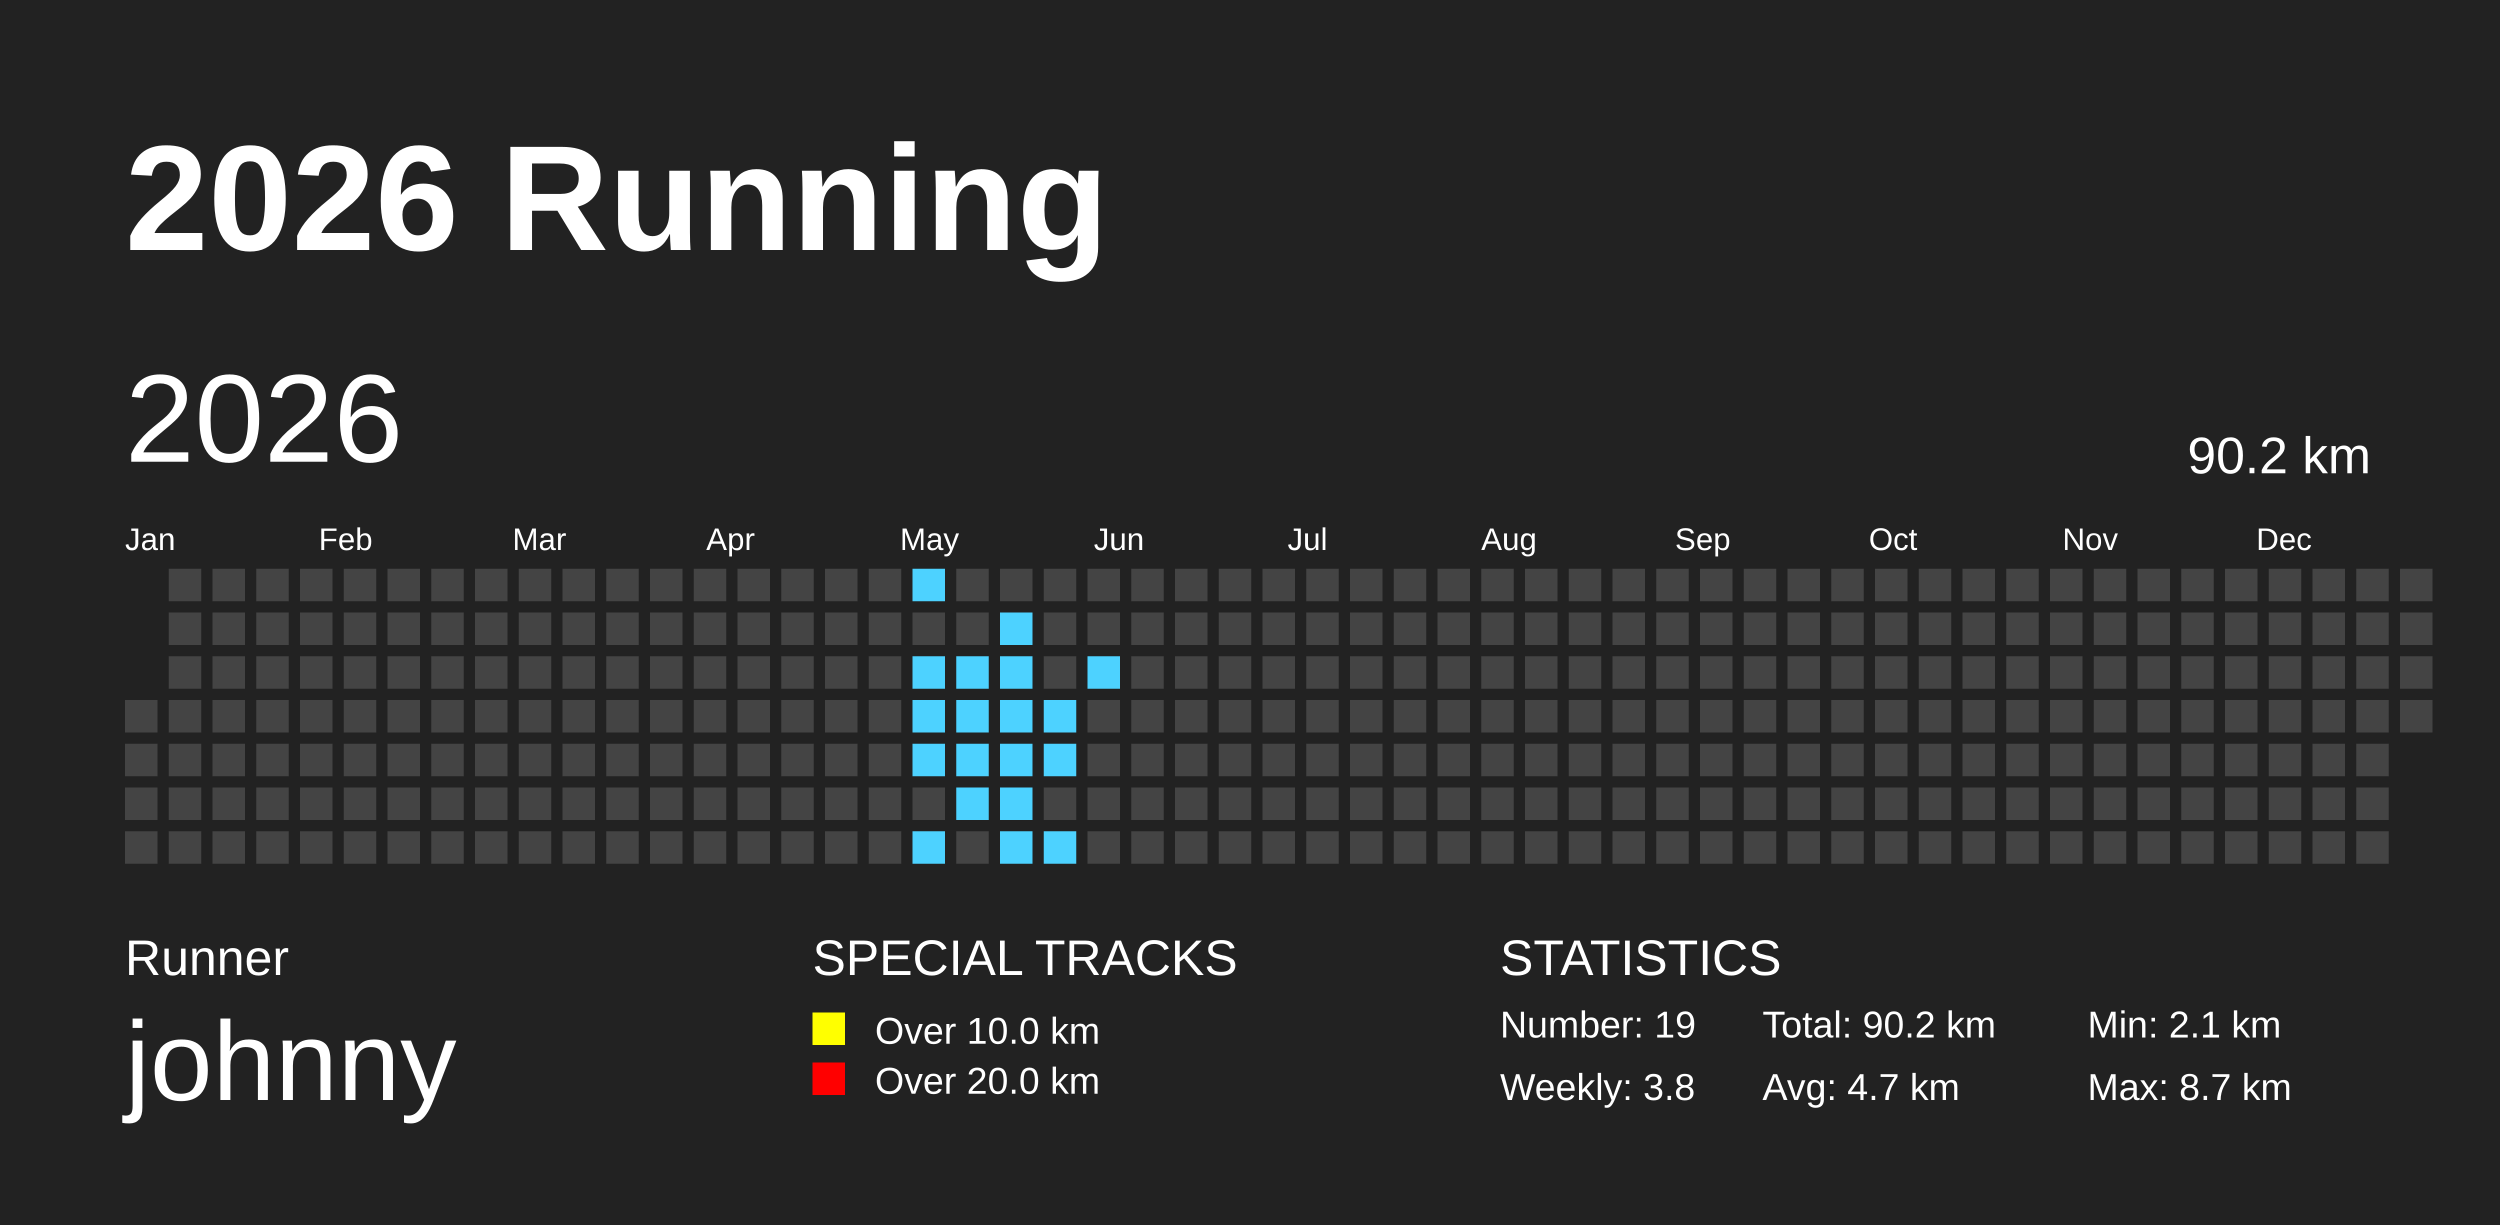
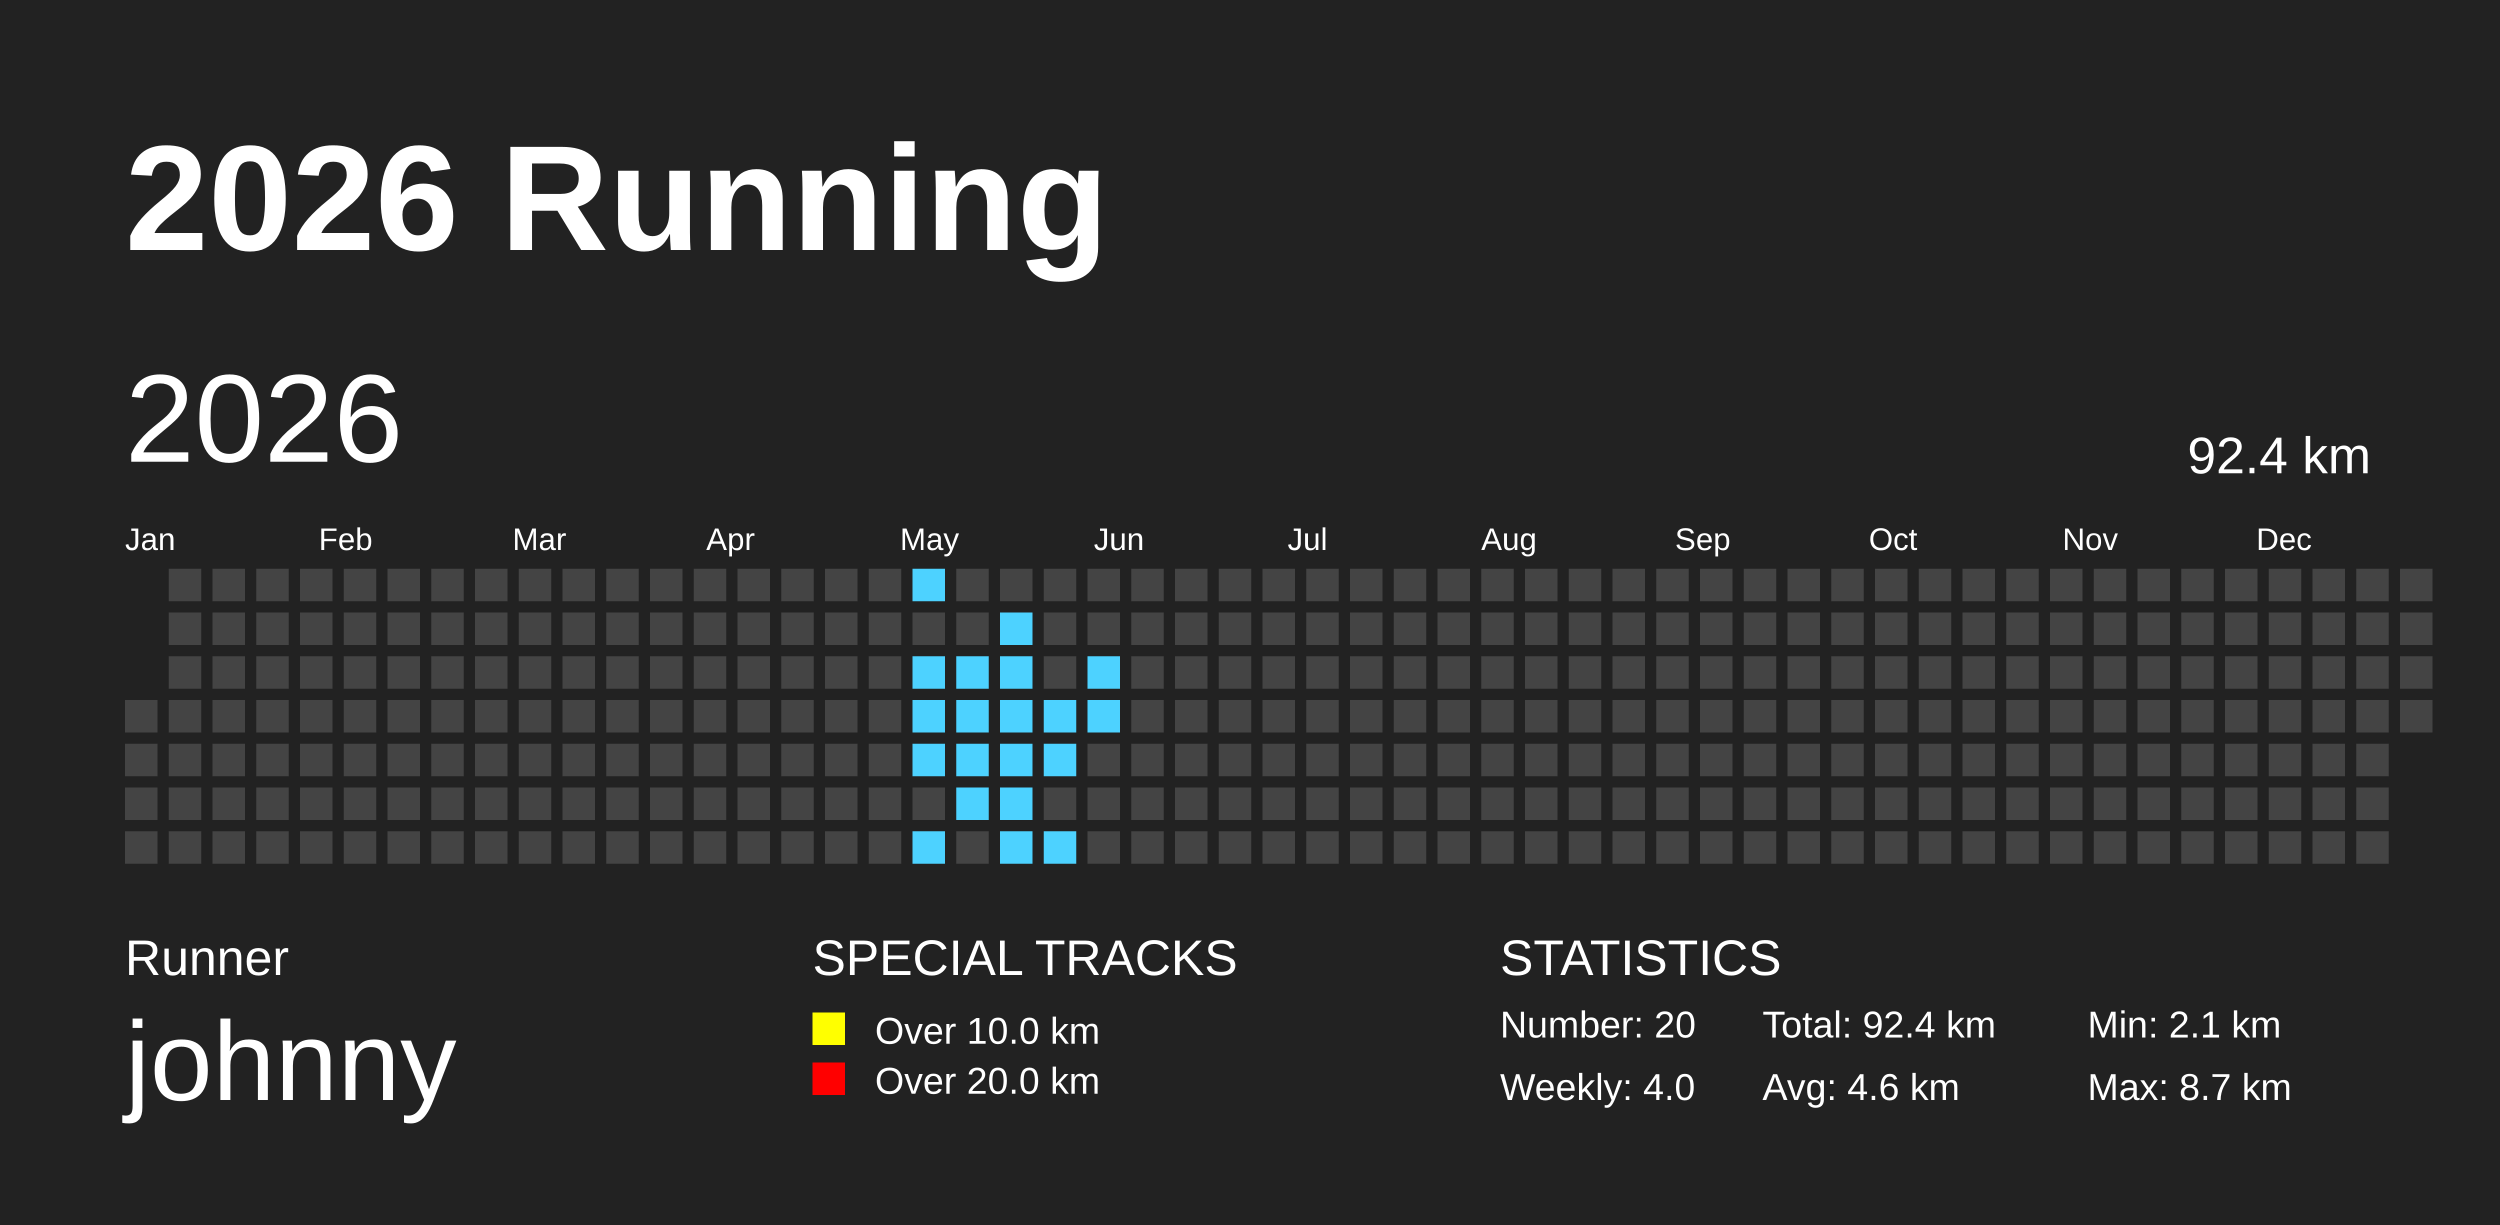
<svg xmlns="http://www.w3.org/2000/svg" baseProfile="full" height="98mm" version="1.1" viewBox="0,0,200,98" width="200mm">
  <defs>
    <pattern height="2" id="indoor-stripe" patternUnits="userSpaceOnUse" width="2">
      <line stroke="white" stroke-opacity="0.45" stroke-width="0.5" x1="0" x2="2" y1="2" y2="0" />
    </pattern>
  </defs>
  <rect fill="#222222" height="98" width="200" x="0" y="0" />
  <text fill="#FFFFFF" style="font-size:12px; font-family:Arial; font-weight:bold;" x="10" y="20">2026 Running</text>
  <text fill="#FFFFFF" style="font-size:4px; font-family:Arial" x="10" y="78">Runner</text>
  <text fill="#FFFFFF" style="font-size:9px; font-family:Arial" x="10" y="88">johnny</text>
  <text fill="#FFFFFF" style="font-size:4px; font-family:Arial" x="65" y="78">SPECIAL TRACKS</text>
  <rect fill="yellow" height="2.6" width="2.6" x="65" y="81" />
  <text fill="#FFFFFF" style="font-size:3px; font-family:Arial" x="70" y="83.5">Over 10.0 km</text>
  <rect fill="red" height="2.6" width="2.6" x="65" y="85" />
  <text fill="#FFFFFF" style="font-size:3px; font-family:Arial" x="70" y="87.5">Over 20.0 km</text>
  <text fill="#FFFFFF" style="font-size:4px; font-family:Arial" x="120" y="78">STATISTICS</text>
-   <text fill="#FFFFFF" style="font-size:3px; font-family:Arial" x="120" y="83">Number: 19</text>
-   <text fill="#FFFFFF" style="font-size:3px; font-family:Arial" x="120" y="88">Weekly: 3.8</text>
-   <text fill="#FFFFFF" style="font-size:3px; font-family:Arial" x="141" y="83">Total: 90.2 km</text>
-   <text fill="#FFFFFF" style="font-size:3px; font-family:Arial" x="141" y="88">Avg: 4.7 km</text>
+   <text fill="#FFFFFF" style="font-size:3px; font-family:Arial" x="120" y="83">Number: 20</text>
+   <text fill="#FFFFFF" style="font-size:3px; font-family:Arial" x="120" y="88">Weekly: 4.0</text>
+   <text fill="#FFFFFF" style="font-size:3px; font-family:Arial" x="141" y="83">Total: 92.4 km</text>
+   <text fill="#FFFFFF" style="font-size:3px; font-family:Arial" x="141" y="88">Avg: 4.6 km</text>
  <text fill="#FFFFFF" style="font-size:3px; font-family:Arial" x="167" y="83">Min: 2.1 km</text>
  <text fill="#FFFFFF" style="font-size:3px; font-family:Arial" x="167" y="88">Max: 8.7 km</text>
  <text dominant-baseline="hanging" fill="#FFFFFF" style="font-size:10.0px; font-family:Arial;" x="10" y="30">2026</text>
-   <text dominant-baseline="hanging" fill="#FFFFFF" style="font-size:4.125px; font-family:Arial;" x="175" y="35">90.2 km</text>
+   <text dominant-baseline="hanging" fill="#FFFFFF" style="font-size:4.125px; font-family:Arial;" x="175" y="35">92.4 km</text>
  <text fill="#FFFFFF" style="font-size:2.5px; font-family:Arial" x="10.0" y="44">Jan</text>
  <text fill="#FFFFFF" style="font-size:2.5px; font-family:Arial" x="25.5" y="44">Feb</text>
  <text fill="#FFFFFF" style="font-size:2.5px; font-family:Arial" x="41.0" y="44">Mar</text>
  <text fill="#FFFFFF" style="font-size:2.5px; font-family:Arial" x="56.5" y="44">Apr</text>
  <text fill="#FFFFFF" style="font-size:2.5px; font-family:Arial" x="72.0" y="44">May</text>
  <text fill="#FFFFFF" style="font-size:2.5px; font-family:Arial" x="87.5" y="44">Jun</text>
  <text fill="#FFFFFF" style="font-size:2.5px; font-family:Arial" x="103.0" y="44">Jul</text>
  <text fill="#FFFFFF" style="font-size:2.5px; font-family:Arial" x="118.5" y="44">Aug</text>
  <text fill="#FFFFFF" style="font-size:2.5px; font-family:Arial" x="134.0" y="44">Sep</text>
  <text fill="#FFFFFF" style="font-size:2.5px; font-family:Arial" x="149.5" y="44">Oct</text>
  <text fill="#FFFFFF" style="font-size:2.5px; font-family:Arial" x="165.0" y="44">Nov</text>
  <text fill="#FFFFFF" style="font-size:2.5px; font-family:Arial" x="180.5" y="44">Dec</text>
  <rect fill="#444444" height="2.6" width="2.6" x="10.0" y="56.0" />
  <rect fill="#444444" height="2.6" width="2.6" x="10.0" y="59.5" />
  <rect fill="#444444" height="2.6" width="2.6" x="10.0" y="63.0" />
  <rect fill="#444444" height="2.6" width="2.6" x="10.0" y="66.5" />
  <rect fill="#444444" height="2.6" width="2.6" x="13.5" y="45.5" />
  <rect fill="#444444" height="2.6" width="2.6" x="13.5" y="49.0" />
  <rect fill="#444444" height="2.6" width="2.6" x="13.5" y="52.5" />
  <rect fill="#444444" height="2.6" width="2.6" x="13.5" y="56.0" />
  <rect fill="#444444" height="2.6" width="2.6" x="13.5" y="59.5" />
  <rect fill="#444444" height="2.6" width="2.6" x="13.5" y="63.0" />
  <rect fill="#444444" height="2.6" width="2.6" x="13.5" y="66.5" />
  <rect fill="#444444" height="2.6" width="2.6" x="17.0" y="45.5" />
  <rect fill="#444444" height="2.6" width="2.6" x="17.0" y="49.0" />
  <rect fill="#444444" height="2.6" width="2.6" x="17.0" y="52.5" />
  <rect fill="#444444" height="2.6" width="2.6" x="17.0" y="56.0" />
  <rect fill="#444444" height="2.6" width="2.6" x="17.0" y="59.5" />
  <rect fill="#444444" height="2.6" width="2.6" x="17.0" y="63.0" />
  <rect fill="#444444" height="2.6" width="2.6" x="17.0" y="66.5" />
  <rect fill="#444444" height="2.6" width="2.6" x="20.5" y="45.5" />
  <rect fill="#444444" height="2.6" width="2.6" x="20.5" y="49.0" />
  <rect fill="#444444" height="2.6" width="2.6" x="20.5" y="52.5" />
  <rect fill="#444444" height="2.6" width="2.6" x="20.5" y="56.0" />
  <rect fill="#444444" height="2.6" width="2.6" x="20.5" y="59.5" />
  <rect fill="#444444" height="2.6" width="2.6" x="20.5" y="63.0" />
  <rect fill="#444444" height="2.6" width="2.6" x="20.5" y="66.5" />
  <rect fill="#444444" height="2.6" width="2.6" x="24.0" y="45.5" />
  <rect fill="#444444" height="2.6" width="2.6" x="24.0" y="49.0" />
  <rect fill="#444444" height="2.6" width="2.6" x="24.0" y="52.5" />
  <rect fill="#444444" height="2.6" width="2.6" x="24.0" y="56.0" />
  <rect fill="#444444" height="2.6" width="2.6" x="24.0" y="59.5" />
  <rect fill="#444444" height="2.6" width="2.6" x="24.0" y="63.0" />
  <rect fill="#444444" height="2.6" width="2.6" x="24.0" y="66.5" />
  <rect fill="#444444" height="2.6" width="2.6" x="27.5" y="45.5" />
  <rect fill="#444444" height="2.6" width="2.6" x="27.5" y="49.0" />
  <rect fill="#444444" height="2.6" width="2.6" x="27.5" y="52.5" />
  <rect fill="#444444" height="2.6" width="2.6" x="27.5" y="56.0" />
  <rect fill="#444444" height="2.6" width="2.6" x="27.5" y="59.5" />
  <rect fill="#444444" height="2.6" width="2.6" x="27.5" y="63.0" />
  <rect fill="#444444" height="2.6" width="2.6" x="27.5" y="66.5" />
  <rect fill="#444444" height="2.6" width="2.6" x="31.0" y="45.5" />
  <rect fill="#444444" height="2.6" width="2.6" x="31.0" y="49.0" />
  <rect fill="#444444" height="2.6" width="2.6" x="31.0" y="52.5" />
  <rect fill="#444444" height="2.6" width="2.6" x="31.0" y="56.0" />
  <rect fill="#444444" height="2.6" width="2.6" x="31.0" y="59.5" />
  <rect fill="#444444" height="2.6" width="2.6" x="31.0" y="63.0" />
  <rect fill="#444444" height="2.6" width="2.6" x="31.0" y="66.5" />
  <rect fill="#444444" height="2.6" width="2.6" x="34.5" y="45.5" />
  <rect fill="#444444" height="2.6" width="2.6" x="34.5" y="49.0" />
  <rect fill="#444444" height="2.6" width="2.6" x="34.5" y="52.5" />
  <rect fill="#444444" height="2.6" width="2.6" x="34.5" y="56.0" />
  <rect fill="#444444" height="2.6" width="2.6" x="34.5" y="59.5" />
  <rect fill="#444444" height="2.6" width="2.6" x="34.5" y="63.0" />
  <rect fill="#444444" height="2.6" width="2.6" x="34.5" y="66.5" />
  <rect fill="#444444" height="2.6" width="2.6" x="38.0" y="45.5" />
  <rect fill="#444444" height="2.6" width="2.6" x="38.0" y="49.0" />
  <rect fill="#444444" height="2.6" width="2.6" x="38.0" y="52.5" />
  <rect fill="#444444" height="2.6" width="2.6" x="38.0" y="56.0" />
  <rect fill="#444444" height="2.6" width="2.6" x="38.0" y="59.5" />
  <rect fill="#444444" height="2.6" width="2.6" x="38.0" y="63.0" />
  <rect fill="#444444" height="2.6" width="2.6" x="38.0" y="66.5" />
  <rect fill="#444444" height="2.6" width="2.6" x="41.5" y="45.5" />
  <rect fill="#444444" height="2.6" width="2.6" x="41.5" y="49.0" />
  <rect fill="#444444" height="2.6" width="2.6" x="41.5" y="52.5" />
  <rect fill="#444444" height="2.6" width="2.6" x="41.5" y="56.0" />
  <rect fill="#444444" height="2.6" width="2.6" x="41.5" y="59.5" />
  <rect fill="#444444" height="2.6" width="2.6" x="41.5" y="63.0" />
  <rect fill="#444444" height="2.6" width="2.6" x="41.5" y="66.5" />
  <rect fill="#444444" height="2.6" width="2.6" x="45.0" y="45.5" />
  <rect fill="#444444" height="2.6" width="2.6" x="45.0" y="49.0" />
  <rect fill="#444444" height="2.6" width="2.6" x="45.0" y="52.5" />
  <rect fill="#444444" height="2.6" width="2.6" x="45.0" y="56.0" />
  <rect fill="#444444" height="2.6" width="2.6" x="45.0" y="59.5" />
  <rect fill="#444444" height="2.6" width="2.6" x="45.0" y="63.0" />
  <rect fill="#444444" height="2.6" width="2.6" x="45.0" y="66.5" />
  <rect fill="#444444" height="2.6" width="2.6" x="48.5" y="45.5" />
  <rect fill="#444444" height="2.6" width="2.6" x="48.5" y="49.0" />
  <rect fill="#444444" height="2.6" width="2.6" x="48.5" y="52.5" />
  <rect fill="#444444" height="2.6" width="2.6" x="48.5" y="56.0" />
  <rect fill="#444444" height="2.6" width="2.6" x="48.5" y="59.5" />
  <rect fill="#444444" height="2.6" width="2.6" x="48.5" y="63.0" />
  <rect fill="#444444" height="2.6" width="2.6" x="48.5" y="66.5" />
  <rect fill="#444444" height="2.6" width="2.6" x="52.0" y="45.5" />
  <rect fill="#444444" height="2.6" width="2.6" x="52.0" y="49.0" />
  <rect fill="#444444" height="2.6" width="2.6" x="52.0" y="52.5" />
  <rect fill="#444444" height="2.6" width="2.6" x="52.0" y="56.0" />
  <rect fill="#444444" height="2.6" width="2.6" x="52.0" y="59.5" />
  <rect fill="#444444" height="2.6" width="2.6" x="52.0" y="63.0" />
  <rect fill="#444444" height="2.6" width="2.6" x="52.0" y="66.5" />
  <rect fill="#444444" height="2.6" width="2.6" x="55.5" y="45.5" />
  <rect fill="#444444" height="2.6" width="2.6" x="55.5" y="49.0" />
  <rect fill="#444444" height="2.6" width="2.6" x="55.5" y="52.5" />
  <rect fill="#444444" height="2.6" width="2.6" x="55.5" y="56.0" />
  <rect fill="#444444" height="2.6" width="2.6" x="55.5" y="59.5" />
  <rect fill="#444444" height="2.6" width="2.6" x="55.5" y="63.0" />
  <rect fill="#444444" height="2.6" width="2.6" x="55.5" y="66.5" />
  <rect fill="#444444" height="2.6" width="2.6" x="59.0" y="45.5" />
  <rect fill="#444444" height="2.6" width="2.6" x="59.0" y="49.0" />
  <rect fill="#444444" height="2.6" width="2.6" x="59.0" y="52.5" />
  <rect fill="#444444" height="2.6" width="2.6" x="59.0" y="56.0" />
  <rect fill="#444444" height="2.6" width="2.6" x="59.0" y="59.5" />
  <rect fill="#444444" height="2.6" width="2.6" x="59.0" y="63.0" />
  <rect fill="#444444" height="2.6" width="2.6" x="59.0" y="66.5" />
  <rect fill="#444444" height="2.6" width="2.6" x="62.5" y="45.5" />
  <rect fill="#444444" height="2.6" width="2.6" x="62.5" y="49.0" />
  <rect fill="#444444" height="2.6" width="2.6" x="62.5" y="52.5" />
  <rect fill="#444444" height="2.6" width="2.6" x="62.5" y="56.0" />
  <rect fill="#444444" height="2.6" width="2.6" x="62.5" y="59.5" />
  <rect fill="#444444" height="2.6" width="2.6" x="62.5" y="63.0" />
  <rect fill="#444444" height="2.6" width="2.6" x="62.5" y="66.5" />
  <rect fill="#444444" height="2.6" width="2.6" x="66.0" y="45.5" />
  <rect fill="#444444" height="2.6" width="2.6" x="66.0" y="49.0" />
  <rect fill="#444444" height="2.6" width="2.6" x="66.0" y="52.5" />
  <rect fill="#444444" height="2.6" width="2.6" x="66.0" y="56.0" />
  <rect fill="#444444" height="2.6" width="2.6" x="66.0" y="59.5" />
  <rect fill="#444444" height="2.6" width="2.6" x="66.0" y="63.0" />
  <rect fill="#444444" height="2.6" width="2.6" x="66.0" y="66.5" />
  <rect fill="#444444" height="2.6" width="2.6" x="69.5" y="45.5" />
  <rect fill="#444444" height="2.6" width="2.6" x="69.5" y="49.0" />
  <rect fill="#444444" height="2.6" width="2.6" x="69.5" y="52.5" />
  <rect fill="#444444" height="2.6" width="2.6" x="69.5" y="56.0" />
  <rect fill="#444444" height="2.6" width="2.6" x="69.5" y="59.5" />
  <rect fill="#444444" height="2.6" width="2.6" x="69.5" y="63.0" />
  <rect fill="#444444" height="2.6" width="2.6" x="69.5" y="66.5" />
  <rect fill="#4DD2FF" height="2.6" width="2.6" x="73.0" y="45.5" />
  <rect fill="#444444" height="2.6" width="2.6" x="73.0" y="49.0" />
  <rect fill="#4DD2FF" height="2.6" width="2.6" x="73.0" y="52.5" />
  <rect fill="#4DD2FF" height="2.6" width="2.6" x="73.0" y="56.0" />
  <rect fill="#4DD2FF" height="2.6" width="2.6" x="73.0" y="59.5" />
  <rect fill="#444444" height="2.6" width="2.6" x="73.0" y="63.0" />
  <rect fill="#4DD2FF" height="2.6" width="2.6" x="73.0" y="66.5" />
  <rect fill="#444444" height="2.6" width="2.6" x="76.5" y="45.5" />
  <rect fill="#444444" height="2.6" width="2.6" x="76.5" y="49.0" />
  <rect fill="#4DD2FF" height="2.6" width="2.6" x="76.5" y="52.5" />
  <rect fill="#4DD2FF" height="2.6" width="2.6" x="76.5" y="56.0" />
  <rect fill="#4DD2FF" height="2.6" width="2.6" x="76.5" y="59.5" />
  <rect fill="#4DD2FF" height="2.6" width="2.6" x="76.5" y="63.0" />
  <rect fill="#444444" height="2.6" width="2.6" x="76.5" y="66.5" />
  <rect fill="#444444" height="2.6" width="2.6" x="80.0" y="45.5" />
  <rect fill="#4DD2FF" height="2.6" width="2.6" x="80.0" y="49.0" />
  <rect fill="#4DD2FF" height="2.6" width="2.6" x="80.0" y="52.5" />
  <rect fill="#4DD2FF" height="2.6" width="2.6" x="80.0" y="56.0" />
  <rect fill="#4DD2FF" height="2.6" width="2.6" x="80.0" y="59.5" />
  <rect fill="#4DD2FF" height="2.6" width="2.6" x="80.0" y="63.0" />
  <rect fill="#4DD2FF" height="2.6" width="2.6" x="80.0" y="66.5" />
  <rect fill="#444444" height="2.6" width="2.6" x="83.5" y="45.5" />
  <rect fill="#444444" height="2.6" width="2.6" x="83.5" y="49.0" />
  <rect fill="#444444" height="2.6" width="2.6" x="83.5" y="52.5" />
  <rect fill="#4DD2FF" height="2.6" width="2.6" x="83.5" y="56.0" />
  <rect fill="#4DD2FF" height="2.6" width="2.6" x="83.5" y="59.5" />
  <rect fill="#444444" height="2.6" width="2.6" x="83.5" y="63.0" />
  <rect fill="#4DD2FF" height="2.6" width="2.6" x="83.5" y="66.5" />
  <rect fill="#444444" height="2.6" width="2.6" x="87.0" y="45.5" />
  <rect fill="#444444" height="2.6" width="2.6" x="87.0" y="49.0" />
  <rect fill="#4DD2FF" height="2.6" width="2.6" x="87.0" y="52.5" />
-   <rect fill="#444444" height="2.6" width="2.6" x="87.0" y="56.0" />
+   <rect fill="#4DD2FF" height="2.6" width="2.6" x="87.0" y="56.0" />
  <rect fill="#444444" height="2.6" width="2.6" x="87.0" y="59.5" />
  <rect fill="#444444" height="2.6" width="2.6" x="87.0" y="63.0" />
  <rect fill="#444444" height="2.6" width="2.6" x="87.0" y="66.5" />
  <rect fill="#444444" height="2.6" width="2.6" x="90.5" y="45.5" />
  <rect fill="#444444" height="2.6" width="2.6" x="90.5" y="49.0" />
  <rect fill="#444444" height="2.6" width="2.6" x="90.5" y="52.5" />
  <rect fill="#444444" height="2.6" width="2.6" x="90.5" y="56.0" />
  <rect fill="#444444" height="2.6" width="2.6" x="90.5" y="59.5" />
  <rect fill="#444444" height="2.6" width="2.6" x="90.5" y="63.0" />
  <rect fill="#444444" height="2.6" width="2.6" x="90.5" y="66.5" />
  <rect fill="#444444" height="2.6" width="2.6" x="94.0" y="45.5" />
  <rect fill="#444444" height="2.6" width="2.6" x="94.0" y="49.0" />
  <rect fill="#444444" height="2.6" width="2.6" x="94.0" y="52.5" />
  <rect fill="#444444" height="2.6" width="2.6" x="94.0" y="56.0" />
  <rect fill="#444444" height="2.6" width="2.6" x="94.0" y="59.5" />
  <rect fill="#444444" height="2.6" width="2.6" x="94.0" y="63.0" />
  <rect fill="#444444" height="2.6" width="2.6" x="94.0" y="66.5" />
  <rect fill="#444444" height="2.6" width="2.6" x="97.5" y="45.5" />
  <rect fill="#444444" height="2.6" width="2.6" x="97.5" y="49.0" />
  <rect fill="#444444" height="2.6" width="2.6" x="97.5" y="52.5" />
  <rect fill="#444444" height="2.6" width="2.6" x="97.5" y="56.0" />
  <rect fill="#444444" height="2.6" width="2.6" x="97.5" y="59.5" />
  <rect fill="#444444" height="2.6" width="2.6" x="97.5" y="63.0" />
  <rect fill="#444444" height="2.6" width="2.6" x="97.5" y="66.5" />
  <rect fill="#444444" height="2.6" width="2.6" x="101.0" y="45.5" />
  <rect fill="#444444" height="2.6" width="2.6" x="101.0" y="49.0" />
  <rect fill="#444444" height="2.6" width="2.6" x="101.0" y="52.5" />
  <rect fill="#444444" height="2.6" width="2.6" x="101.0" y="56.0" />
  <rect fill="#444444" height="2.6" width="2.6" x="101.0" y="59.5" />
  <rect fill="#444444" height="2.6" width="2.6" x="101.0" y="63.0" />
  <rect fill="#444444" height="2.6" width="2.6" x="101.0" y="66.5" />
  <rect fill="#444444" height="2.6" width="2.6" x="104.5" y="45.5" />
  <rect fill="#444444" height="2.6" width="2.6" x="104.5" y="49.0" />
  <rect fill="#444444" height="2.6" width="2.6" x="104.5" y="52.5" />
  <rect fill="#444444" height="2.6" width="2.6" x="104.5" y="56.0" />
  <rect fill="#444444" height="2.6" width="2.6" x="104.5" y="59.5" />
  <rect fill="#444444" height="2.6" width="2.6" x="104.5" y="63.0" />
  <rect fill="#444444" height="2.6" width="2.6" x="104.5" y="66.5" />
  <rect fill="#444444" height="2.6" width="2.6" x="108.0" y="45.5" />
  <rect fill="#444444" height="2.6" width="2.6" x="108.0" y="49.0" />
  <rect fill="#444444" height="2.6" width="2.6" x="108.0" y="52.5" />
  <rect fill="#444444" height="2.6" width="2.6" x="108.0" y="56.0" />
  <rect fill="#444444" height="2.6" width="2.6" x="108.0" y="59.5" />
  <rect fill="#444444" height="2.6" width="2.6" x="108.0" y="63.0" />
  <rect fill="#444444" height="2.6" width="2.6" x="108.0" y="66.5" />
  <rect fill="#444444" height="2.6" width="2.6" x="111.5" y="45.5" />
  <rect fill="#444444" height="2.6" width="2.6" x="111.5" y="49.0" />
  <rect fill="#444444" height="2.6" width="2.6" x="111.5" y="52.5" />
  <rect fill="#444444" height="2.6" width="2.6" x="111.5" y="56.0" />
  <rect fill="#444444" height="2.6" width="2.6" x="111.5" y="59.5" />
  <rect fill="#444444" height="2.6" width="2.6" x="111.5" y="63.0" />
  <rect fill="#444444" height="2.6" width="2.6" x="111.5" y="66.5" />
  <rect fill="#444444" height="2.6" width="2.6" x="115.0" y="45.5" />
  <rect fill="#444444" height="2.6" width="2.6" x="115.0" y="49.0" />
  <rect fill="#444444" height="2.6" width="2.6" x="115.0" y="52.5" />
  <rect fill="#444444" height="2.6" width="2.6" x="115.0" y="56.0" />
  <rect fill="#444444" height="2.6" width="2.6" x="115.0" y="59.5" />
  <rect fill="#444444" height="2.6" width="2.6" x="115.0" y="63.0" />
  <rect fill="#444444" height="2.6" width="2.6" x="115.0" y="66.5" />
  <rect fill="#444444" height="2.6" width="2.6" x="118.5" y="45.5" />
  <rect fill="#444444" height="2.6" width="2.6" x="118.5" y="49.0" />
  <rect fill="#444444" height="2.6" width="2.6" x="118.5" y="52.5" />
  <rect fill="#444444" height="2.6" width="2.6" x="118.5" y="56.0" />
  <rect fill="#444444" height="2.6" width="2.6" x="118.5" y="59.5" />
  <rect fill="#444444" height="2.6" width="2.6" x="118.5" y="63.0" />
  <rect fill="#444444" height="2.6" width="2.6" x="118.5" y="66.5" />
  <rect fill="#444444" height="2.6" width="2.6" x="122.0" y="45.5" />
  <rect fill="#444444" height="2.6" width="2.6" x="122.0" y="49.0" />
  <rect fill="#444444" height="2.6" width="2.6" x="122.0" y="52.5" />
  <rect fill="#444444" height="2.6" width="2.6" x="122.0" y="56.0" />
  <rect fill="#444444" height="2.6" width="2.6" x="122.0" y="59.5" />
  <rect fill="#444444" height="2.6" width="2.6" x="122.0" y="63.0" />
  <rect fill="#444444" height="2.6" width="2.6" x="122.0" y="66.5" />
  <rect fill="#444444" height="2.6" width="2.6" x="125.5" y="45.5" />
  <rect fill="#444444" height="2.6" width="2.6" x="125.5" y="49.0" />
  <rect fill="#444444" height="2.6" width="2.6" x="125.5" y="52.5" />
  <rect fill="#444444" height="2.6" width="2.6" x="125.5" y="56.0" />
  <rect fill="#444444" height="2.6" width="2.6" x="125.5" y="59.5" />
  <rect fill="#444444" height="2.6" width="2.6" x="125.5" y="63.0" />
  <rect fill="#444444" height="2.6" width="2.6" x="125.5" y="66.5" />
  <rect fill="#444444" height="2.6" width="2.6" x="129.0" y="45.5" />
  <rect fill="#444444" height="2.6" width="2.6" x="129.0" y="49.0" />
  <rect fill="#444444" height="2.6" width="2.6" x="129.0" y="52.5" />
  <rect fill="#444444" height="2.6" width="2.6" x="129.0" y="56.0" />
  <rect fill="#444444" height="2.6" width="2.6" x="129.0" y="59.5" />
  <rect fill="#444444" height="2.6" width="2.6" x="129.0" y="63.0" />
  <rect fill="#444444" height="2.6" width="2.6" x="129.0" y="66.5" />
  <rect fill="#444444" height="2.6" width="2.6" x="132.5" y="45.5" />
  <rect fill="#444444" height="2.6" width="2.6" x="132.5" y="49.0" />
  <rect fill="#444444" height="2.6" width="2.6" x="132.5" y="52.5" />
  <rect fill="#444444" height="2.6" width="2.6" x="132.5" y="56.0" />
  <rect fill="#444444" height="2.6" width="2.6" x="132.5" y="59.5" />
  <rect fill="#444444" height="2.6" width="2.6" x="132.5" y="63.0" />
  <rect fill="#444444" height="2.6" width="2.6" x="132.5" y="66.5" />
  <rect fill="#444444" height="2.6" width="2.6" x="136.0" y="45.5" />
  <rect fill="#444444" height="2.6" width="2.6" x="136.0" y="49.0" />
  <rect fill="#444444" height="2.6" width="2.6" x="136.0" y="52.5" />
  <rect fill="#444444" height="2.6" width="2.6" x="136.0" y="56.0" />
  <rect fill="#444444" height="2.6" width="2.6" x="136.0" y="59.5" />
  <rect fill="#444444" height="2.6" width="2.6" x="136.0" y="63.0" />
  <rect fill="#444444" height="2.6" width="2.6" x="136.0" y="66.5" />
  <rect fill="#444444" height="2.6" width="2.6" x="139.5" y="45.5" />
  <rect fill="#444444" height="2.6" width="2.6" x="139.5" y="49.0" />
  <rect fill="#444444" height="2.6" width="2.6" x="139.5" y="52.5" />
  <rect fill="#444444" height="2.6" width="2.6" x="139.5" y="56.0" />
  <rect fill="#444444" height="2.6" width="2.6" x="139.5" y="59.5" />
  <rect fill="#444444" height="2.6" width="2.6" x="139.5" y="63.0" />
  <rect fill="#444444" height="2.6" width="2.6" x="139.5" y="66.5" />
  <rect fill="#444444" height="2.6" width="2.6" x="143.0" y="45.5" />
  <rect fill="#444444" height="2.6" width="2.6" x="143.0" y="49.0" />
  <rect fill="#444444" height="2.6" width="2.6" x="143.0" y="52.5" />
  <rect fill="#444444" height="2.6" width="2.6" x="143.0" y="56.0" />
  <rect fill="#444444" height="2.6" width="2.6" x="143.0" y="59.5" />
  <rect fill="#444444" height="2.6" width="2.6" x="143.0" y="63.0" />
  <rect fill="#444444" height="2.6" width="2.6" x="143.0" y="66.5" />
  <rect fill="#444444" height="2.6" width="2.6" x="146.5" y="45.5" />
  <rect fill="#444444" height="2.6" width="2.6" x="146.5" y="49.0" />
  <rect fill="#444444" height="2.6" width="2.6" x="146.5" y="52.5" />
  <rect fill="#444444" height="2.6" width="2.6" x="146.5" y="56.0" />
  <rect fill="#444444" height="2.6" width="2.6" x="146.5" y="59.5" />
  <rect fill="#444444" height="2.6" width="2.6" x="146.5" y="63.0" />
  <rect fill="#444444" height="2.6" width="2.6" x="146.5" y="66.5" />
  <rect fill="#444444" height="2.6" width="2.6" x="150.0" y="45.5" />
  <rect fill="#444444" height="2.6" width="2.6" x="150.0" y="49.0" />
  <rect fill="#444444" height="2.6" width="2.6" x="150.0" y="52.5" />
  <rect fill="#444444" height="2.6" width="2.6" x="150.0" y="56.0" />
  <rect fill="#444444" height="2.6" width="2.6" x="150.0" y="59.5" />
  <rect fill="#444444" height="2.6" width="2.6" x="150.0" y="63.0" />
  <rect fill="#444444" height="2.6" width="2.6" x="150.0" y="66.5" />
  <rect fill="#444444" height="2.6" width="2.6" x="153.5" y="45.5" />
  <rect fill="#444444" height="2.6" width="2.6" x="153.5" y="49.0" />
  <rect fill="#444444" height="2.6" width="2.6" x="153.5" y="52.5" />
  <rect fill="#444444" height="2.6" width="2.6" x="153.5" y="56.0" />
  <rect fill="#444444" height="2.6" width="2.6" x="153.5" y="59.5" />
  <rect fill="#444444" height="2.6" width="2.6" x="153.5" y="63.0" />
  <rect fill="#444444" height="2.6" width="2.6" x="153.5" y="66.5" />
  <rect fill="#444444" height="2.6" width="2.6" x="157.0" y="45.5" />
  <rect fill="#444444" height="2.6" width="2.6" x="157.0" y="49.0" />
  <rect fill="#444444" height="2.6" width="2.6" x="157.0" y="52.5" />
  <rect fill="#444444" height="2.6" width="2.6" x="157.0" y="56.0" />
  <rect fill="#444444" height="2.6" width="2.6" x="157.0" y="59.5" />
  <rect fill="#444444" height="2.6" width="2.6" x="157.0" y="63.0" />
  <rect fill="#444444" height="2.6" width="2.6" x="157.0" y="66.5" />
  <rect fill="#444444" height="2.6" width="2.6" x="160.5" y="45.5" />
  <rect fill="#444444" height="2.6" width="2.6" x="160.5" y="49.0" />
  <rect fill="#444444" height="2.6" width="2.6" x="160.5" y="52.5" />
  <rect fill="#444444" height="2.6" width="2.6" x="160.5" y="56.0" />
  <rect fill="#444444" height="2.6" width="2.6" x="160.5" y="59.5" />
  <rect fill="#444444" height="2.6" width="2.6" x="160.5" y="63.0" />
  <rect fill="#444444" height="2.6" width="2.6" x="160.5" y="66.5" />
  <rect fill="#444444" height="2.6" width="2.6" x="164.0" y="45.5" />
  <rect fill="#444444" height="2.6" width="2.6" x="164.0" y="49.0" />
  <rect fill="#444444" height="2.6" width="2.6" x="164.0" y="52.5" />
  <rect fill="#444444" height="2.6" width="2.6" x="164.0" y="56.0" />
  <rect fill="#444444" height="2.6" width="2.6" x="164.0" y="59.5" />
  <rect fill="#444444" height="2.6" width="2.6" x="164.0" y="63.0" />
  <rect fill="#444444" height="2.6" width="2.6" x="164.0" y="66.5" />
  <rect fill="#444444" height="2.6" width="2.6" x="167.5" y="45.5" />
  <rect fill="#444444" height="2.6" width="2.6" x="167.5" y="49.0" />
  <rect fill="#444444" height="2.6" width="2.6" x="167.5" y="52.5" />
  <rect fill="#444444" height="2.6" width="2.6" x="167.5" y="56.0" />
  <rect fill="#444444" height="2.6" width="2.6" x="167.5" y="59.5" />
  <rect fill="#444444" height="2.6" width="2.6" x="167.5" y="63.0" />
  <rect fill="#444444" height="2.6" width="2.6" x="167.5" y="66.5" />
  <rect fill="#444444" height="2.6" width="2.6" x="171.0" y="45.5" />
  <rect fill="#444444" height="2.6" width="2.6" x="171.0" y="49.0" />
  <rect fill="#444444" height="2.6" width="2.6" x="171.0" y="52.5" />
  <rect fill="#444444" height="2.6" width="2.6" x="171.0" y="56.0" />
  <rect fill="#444444" height="2.6" width="2.6" x="171.0" y="59.5" />
  <rect fill="#444444" height="2.6" width="2.6" x="171.0" y="63.0" />
  <rect fill="#444444" height="2.6" width="2.6" x="171.0" y="66.5" />
  <rect fill="#444444" height="2.6" width="2.6" x="174.5" y="45.5" />
  <rect fill="#444444" height="2.6" width="2.6" x="174.5" y="49.0" />
  <rect fill="#444444" height="2.6" width="2.6" x="174.5" y="52.5" />
  <rect fill="#444444" height="2.6" width="2.6" x="174.5" y="56.0" />
  <rect fill="#444444" height="2.6" width="2.6" x="174.5" y="59.5" />
  <rect fill="#444444" height="2.6" width="2.6" x="174.5" y="63.0" />
  <rect fill="#444444" height="2.6" width="2.6" x="174.5" y="66.5" />
  <rect fill="#444444" height="2.6" width="2.6" x="178.0" y="45.5" />
  <rect fill="#444444" height="2.6" width="2.6" x="178.0" y="49.0" />
  <rect fill="#444444" height="2.6" width="2.6" x="178.0" y="52.5" />
  <rect fill="#444444" height="2.6" width="2.6" x="178.0" y="56.0" />
  <rect fill="#444444" height="2.6" width="2.6" x="178.0" y="59.5" />
  <rect fill="#444444" height="2.6" width="2.6" x="178.0" y="63.0" />
  <rect fill="#444444" height="2.6" width="2.6" x="178.0" y="66.5" />
  <rect fill="#444444" height="2.6" width="2.6" x="181.5" y="45.5" />
  <rect fill="#444444" height="2.6" width="2.6" x="181.5" y="49.0" />
  <rect fill="#444444" height="2.6" width="2.6" x="181.5" y="52.5" />
  <rect fill="#444444" height="2.6" width="2.6" x="181.5" y="56.0" />
  <rect fill="#444444" height="2.6" width="2.6" x="181.5" y="59.5" />
  <rect fill="#444444" height="2.6" width="2.6" x="181.5" y="63.0" />
  <rect fill="#444444" height="2.6" width="2.6" x="181.5" y="66.5" />
  <rect fill="#444444" height="2.6" width="2.6" x="185.0" y="45.5" />
  <rect fill="#444444" height="2.6" width="2.6" x="185.0" y="49.0" />
  <rect fill="#444444" height="2.6" width="2.6" x="185.0" y="52.5" />
  <rect fill="#444444" height="2.6" width="2.6" x="185.0" y="56.0" />
  <rect fill="#444444" height="2.6" width="2.6" x="185.0" y="59.5" />
  <rect fill="#444444" height="2.6" width="2.6" x="185.0" y="63.0" />
  <rect fill="#444444" height="2.6" width="2.6" x="185.0" y="66.5" />
  <rect fill="#444444" height="2.6" width="2.6" x="188.5" y="45.5" />
  <rect fill="#444444" height="2.6" width="2.6" x="188.5" y="49.0" />
  <rect fill="#444444" height="2.6" width="2.6" x="188.5" y="52.5" />
  <rect fill="#444444" height="2.6" width="2.6" x="188.5" y="56.0" />
  <rect fill="#444444" height="2.6" width="2.6" x="188.5" y="59.5" />
  <rect fill="#444444" height="2.6" width="2.6" x="188.5" y="63.0" />
  <rect fill="#444444" height="2.6" width="2.6" x="188.5" y="66.5" />
  <rect fill="#444444" height="2.6" width="2.6" x="192.0" y="45.5" />
  <rect fill="#444444" height="2.6" width="2.6" x="192.0" y="49.0" />
  <rect fill="#444444" height="2.6" width="2.6" x="192.0" y="52.5" />
  <rect fill="#444444" height="2.6" width="2.6" x="192.0" y="56.0" />
</svg>
